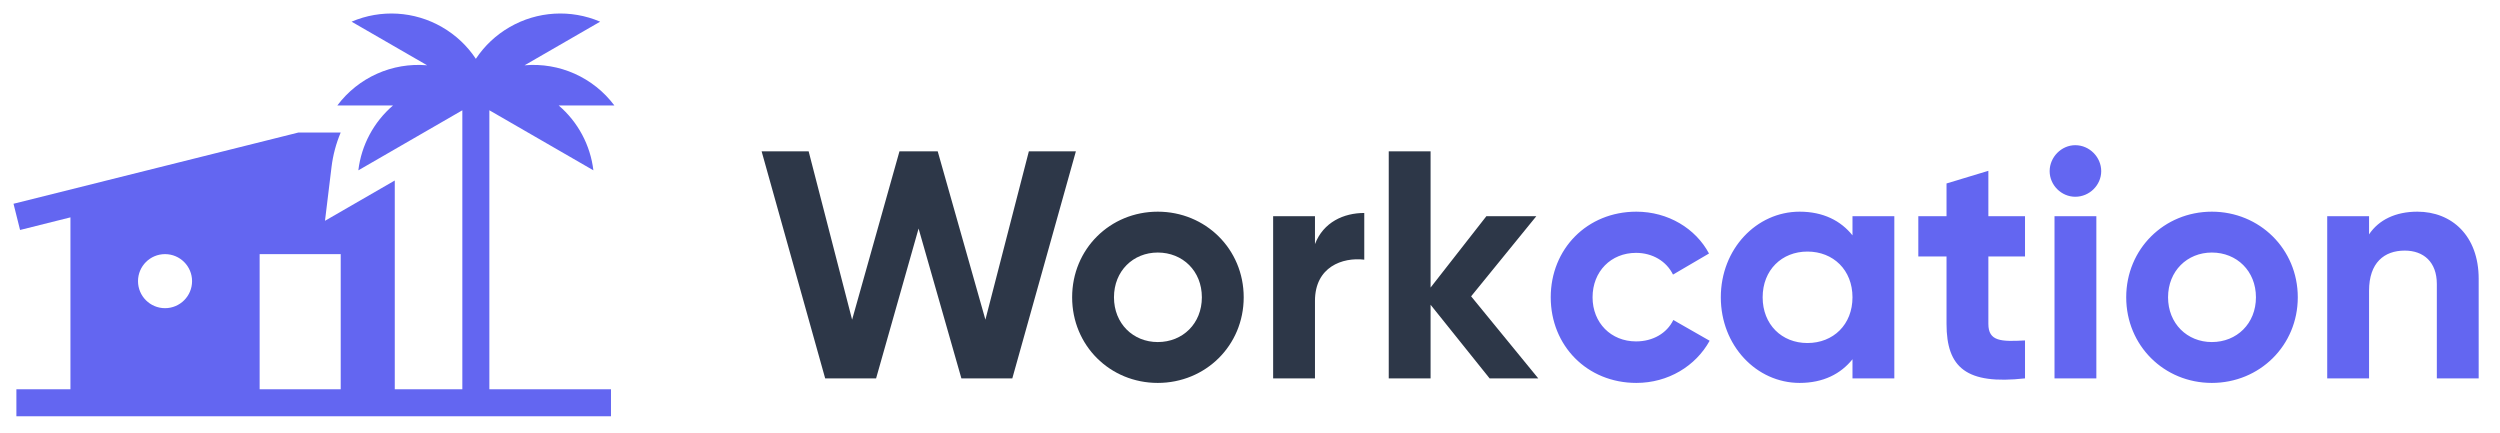
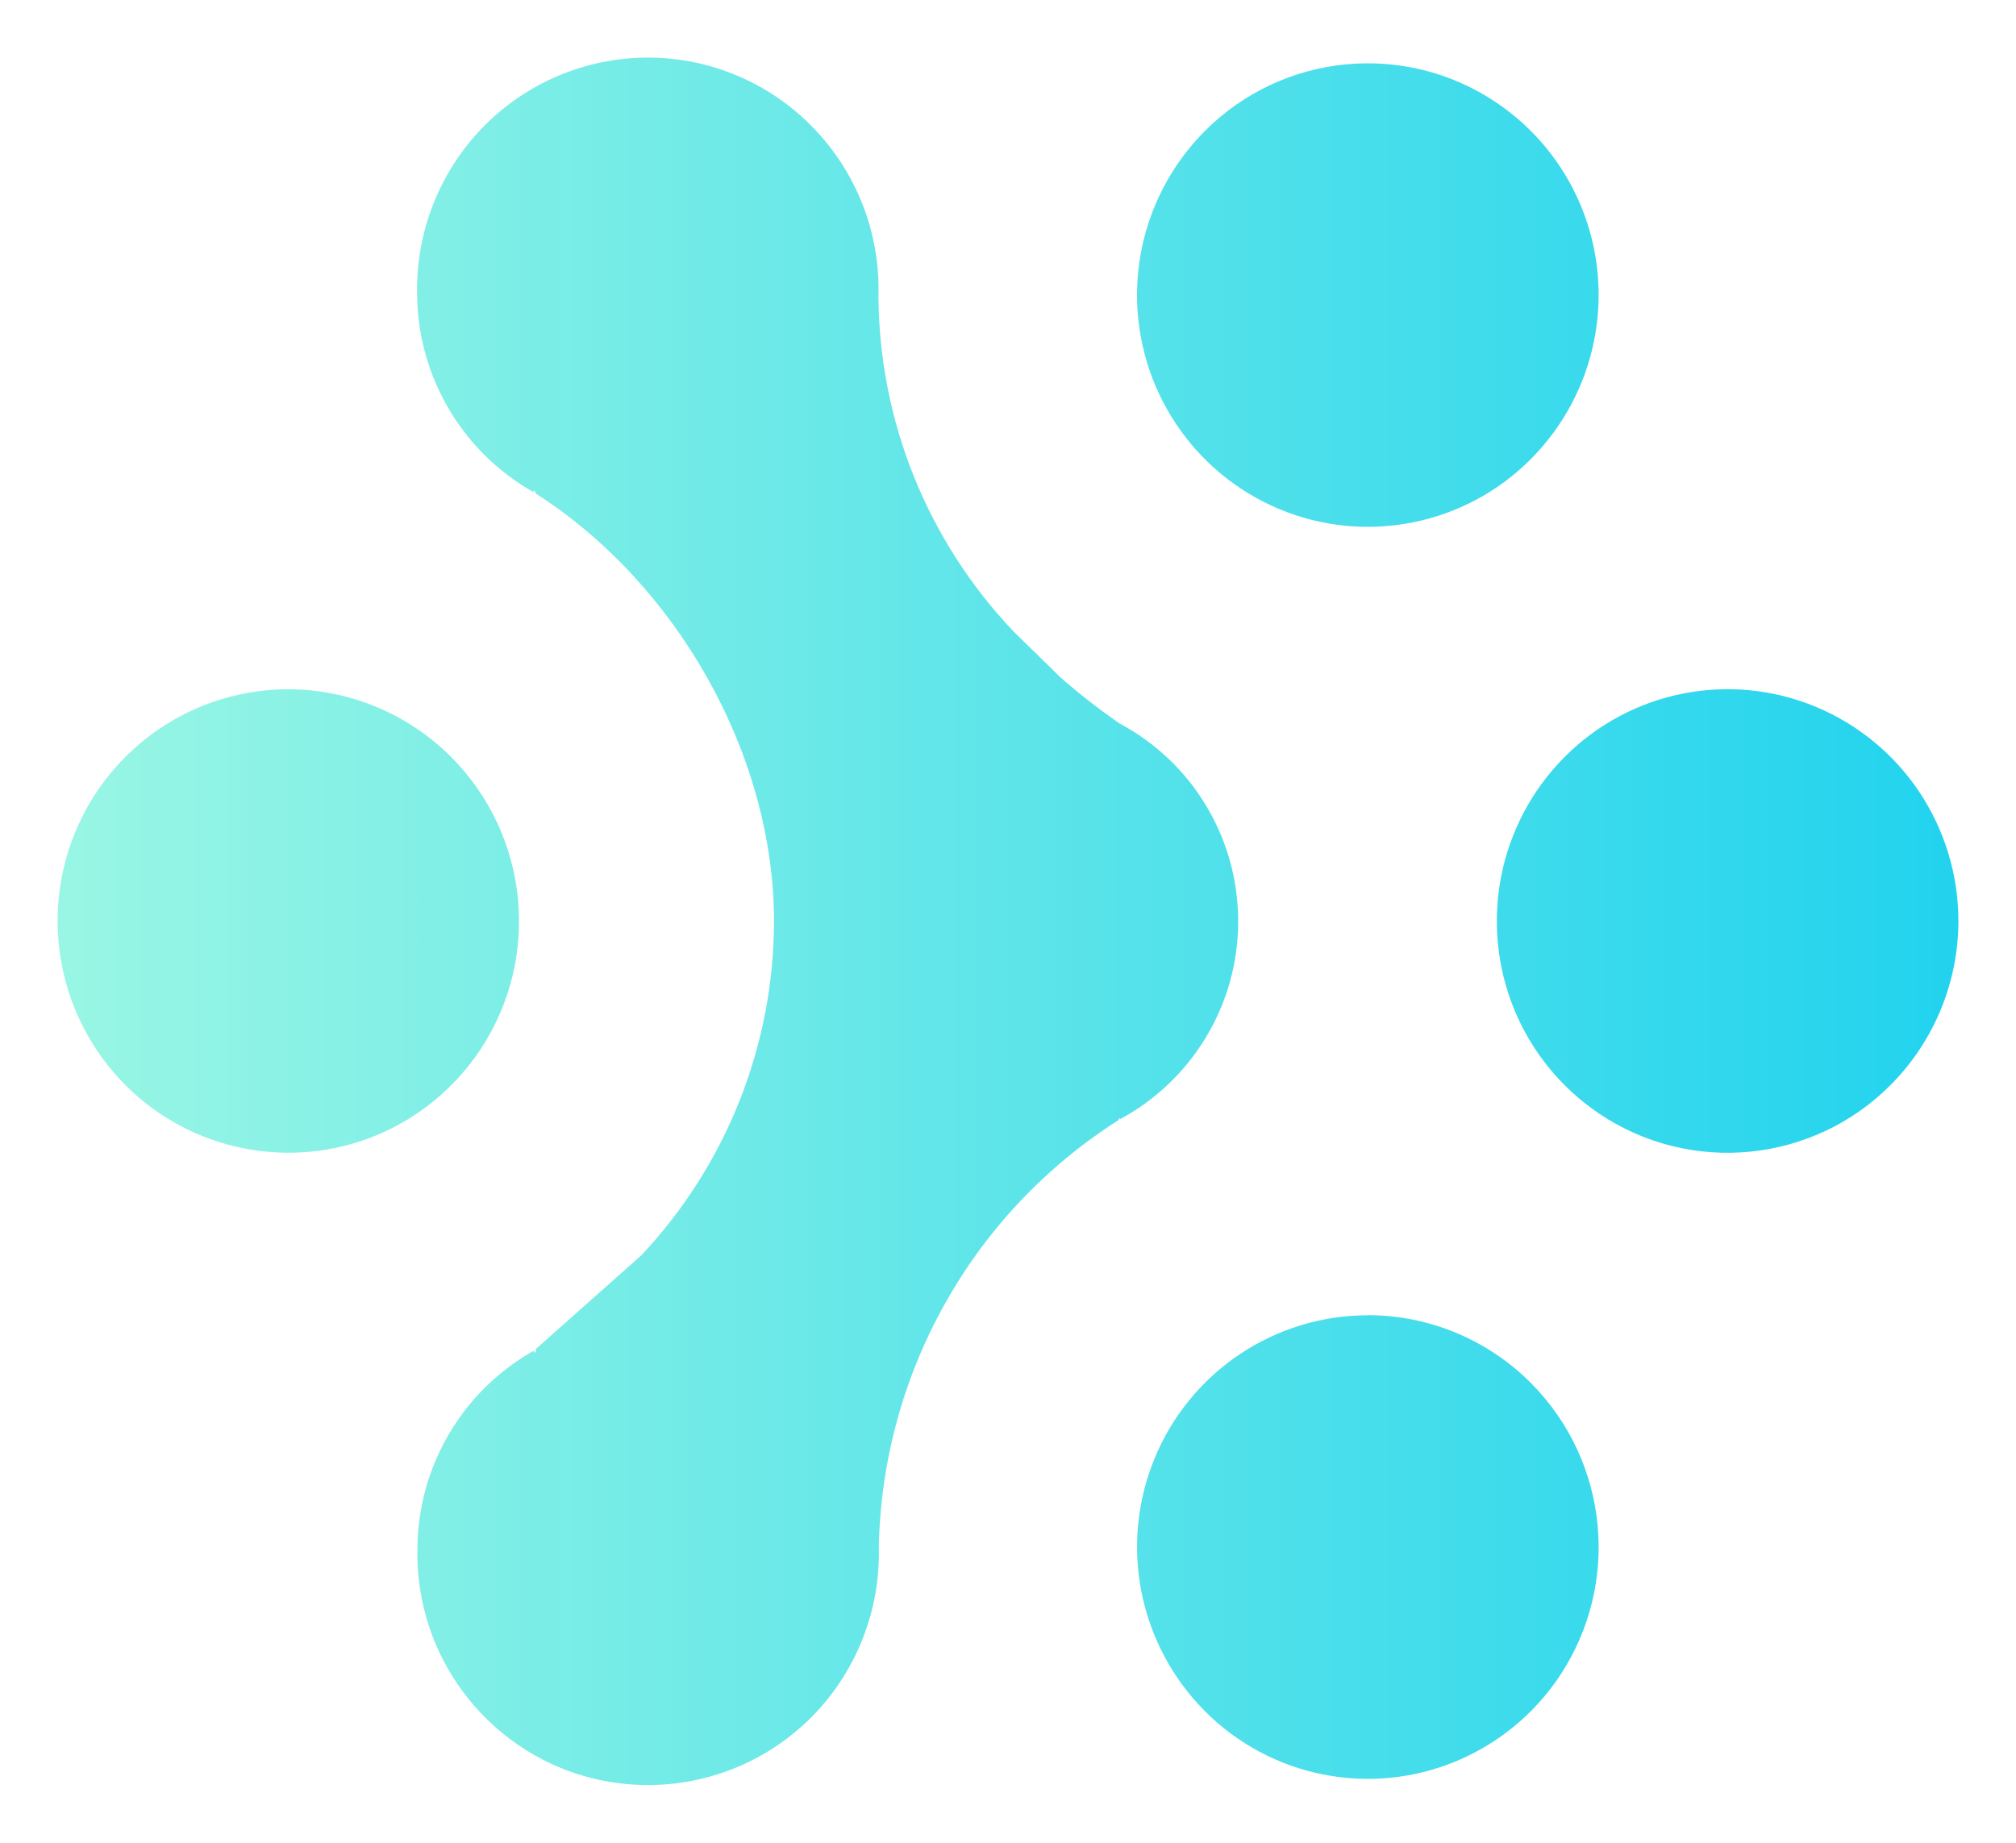
- <svg xmlns="http://www.w3.org/2000/svg" viewBox="0 0 185 32" fill="none">
-   <path d="M121.09 28.336c2.352 0 4.392-1.248 5.424-3.12l-2.688-1.536c-.48.984-1.512 1.584-2.76 1.584-1.848 0-3.216-1.368-3.216-3.264 0-1.92 1.368-3.288 3.216-3.288 1.224 0 2.256.624 2.736 1.608l2.664-1.56c-.984-1.848-3.024-3.096-5.376-3.096-3.648 0-6.336 2.76-6.336 6.336 0 3.576 2.688 6.336 6.336 6.336zM137.084 16v1.416c-.864-1.08-2.16-1.752-3.912-1.752-3.192 0-5.832 2.76-5.832 6.336 0 3.576 2.64 6.336 5.832 6.336 1.752 0 3.048-.672 3.912-1.752V28h3.096V16h-3.096zm-3.336 9.384c-1.896 0-3.312-1.368-3.312-3.384s1.416-3.384 3.312-3.384c1.92 0 3.336 1.368 3.336 3.384s-1.416 3.384-3.336 3.384zM149.851 18.976V16h-2.712v-3.36l-3.096.936V16h-2.088v2.976h2.088v4.992c0 3.24 1.464 4.512 5.808 4.032v-2.808c-1.776.096-2.712.072-2.712-1.224v-4.992h2.712zM153.57 14.56c1.056 0 1.92-.864 1.92-1.896s-.864-1.92-1.92-1.92c-1.032 0-1.896.888-1.896 1.92s.864 1.896 1.896 1.896zM152.034 28h3.096V16h-3.096v12zM163.676 28.336c3.528 0 6.36-2.76 6.36-6.336 0-3.576-2.832-6.336-6.36-6.336-3.528 0-6.336 2.76-6.336 6.336 0 3.576 2.808 6.336 6.336 6.336zm0-3.024c-1.824 0-3.24-1.368-3.24-3.312 0-1.944 1.416-3.312 3.24-3.312 1.848 0 3.264 1.368 3.264 3.312 0 1.944-1.416 3.312-3.264 3.312zM178.886 15.664c-1.608 0-2.856.6-3.576 1.68V16h-3.096v12h3.096v-6.48c0-2.088 1.128-2.976 2.64-2.976 1.392 0 2.376.84 2.376 2.472V28h3.096v-7.368c0-3.192-1.992-4.968-4.536-4.968z" fill="#6366F1" />
-   <path d="M61.063 28h3.768l3.144-11.088L71.143 28h3.768l4.704-16.8h-3.48L72.92 23.656 69.391 11.2H66.56l-3.504 12.456L59.84 11.2h-3.48L61.063 28zM85.674 28.336c3.528 0 6.36-2.76 6.36-6.336 0-3.576-2.832-6.336-6.36-6.336-3.528 0-6.336 2.76-6.336 6.336 0 3.576 2.808 6.336 6.336 6.336zm0-3.024c-1.824 0-3.24-1.368-3.24-3.312 0-1.944 1.416-3.312 3.24-3.312 1.848 0 3.264 1.368 3.264 3.312 0 1.944-1.416 3.312-3.264 3.312zM97.308 18.064V16h-3.096v12h3.096v-5.736c0-2.52 2.04-3.24 3.648-3.048V15.76c-1.512 0-3.024.672-3.648 2.304zM113.831 28l-4.968-6.072L113.687 16h-3.696l-4.128 5.28V11.2h-3.096V28h3.096v-5.448L110.231 28h3.6z" fill="#2D3748" />
-   <path fill-rule="evenodd" clip-rule="evenodd" d="M43.911 12.604L36.213 8.16v20.645h9v2h-44v-2h4v-12.72l-3.728.933L1 15.078l21.09-5.273h3.122a9.552 9.552 0 0 0-.68 2.559l-.483 3.975 5.164-2.982v15.448h5V8.161l-7.696 4.444a7.502 7.502 0 0 1 2.565-4.8h-4.12a7.489 7.489 0 0 1 6.646-2.973l-5.591-3.228a7.488 7.488 0 0 1 6.696.402c1.039.6 1.88 1.41 2.5 2.347a7.461 7.461 0 0 1 2.5-2.347 7.49 7.49 0 0 1 6.698-.402l-5.593 3.228a7.488 7.488 0 0 1 6.646 2.973h-4.12a7.498 7.498 0 0 1 2.567 4.8zM25.213 28.805v-10h-6v10h6zm-11-8a2 2 0 1 1-4 0 2 2 0 0 1 4 0z" fill="#6366F1" />
+ <svg xmlns="http://www.w3.org/2000/svg" fill="none" viewBox="0 0 35 32">
+   <path fill="url(#prefix__paint0_linear)" d="M15.257 26.865a4.043 4.043 0 01-1.133 2.917 4.006 4.006 0 01-4.432.901 4.027 4.027 0 01-2.445-3.818 3.97 3.97 0 012.027-3.414c-.024.109.09-.055 0 0l1.86-1.652a8.495 8.495 0 002.304-5.793c0-2.926-1.71-5.901-4.17-7.457.094.055-.036-.094 0 0a3.975 3.975 0 01-2.026-3.413 4.042 4.042 0 011.133-2.918A4.006 4.006 0 0111.246 1a3.99 3.99 0 012.872 1.218 4.026 4.026 0 011.133 2.917 8.52 8.52 0 002.347 5.832l.817.8c.326.285.668.551 1.024.798.621.33 1.142.826 1.504 1.431a3.903 3.903 0 01-1.504 5.442c.033-.067-.063.036 0 0a8.968 8.968 0 00-3.024 3.183 9.015 9.015 0 00-1.158 4.244zM19.74 5.123c0 .796.235 1.575.676 2.237a4.01 4.01 0 001.798 1.482 3.99 3.99 0 004.366-.873 4.041 4.041 0 00.87-4.386 4.02 4.02 0 00-1.477-1.806 3.994 3.994 0 00-5.058.501 4.037 4.037 0 00-1.175 2.845zm4.007 17.717c-.792 0-1.567.236-2.226.678a4.02 4.02 0 00-1.476 1.806 4.042 4.042 0 00.87 4.387 3.99 3.99 0 004.365.873 4.01 4.01 0 001.8-1.484 4.04 4.04 0 00-.5-5.082 4 4 0 00-2.833-1.18v.002zM34 15.994a4.04 4.04 0 00-.675-2.236 4.01 4.01 0 00-1.798-1.483 3.99 3.99 0 00-4.367.873 4.042 4.042 0 00-.869 4.387 4.02 4.02 0 001.476 1.806 3.993 3.993 0 005.058-.502A4.04 4.04 0 0034 15.993v.001zM5.006 11.969c-.793 0-1.567.236-2.226.678a4.02 4.02 0 00-1.476 1.807 4.042 4.042 0 00.87 4.386 4 4 0 004.365.873 4.011 4.011 0 001.798-1.483 4.038 4.038 0 00-.5-5.08 4.004 4.004 0 00-2.83-1.181z" />
+   <defs>
+     <linearGradient id="prefix__paint0_linear" x1="33.999" x2="1" y1="16.181" y2="16.181" gradientUnits="userSpaceOnUse">
+       <stop stop-color="#22D3EE" />
+       <stop offset="1" stop-color="#99F6E4" />
+     </linearGradient>
+   </defs>
</svg>
